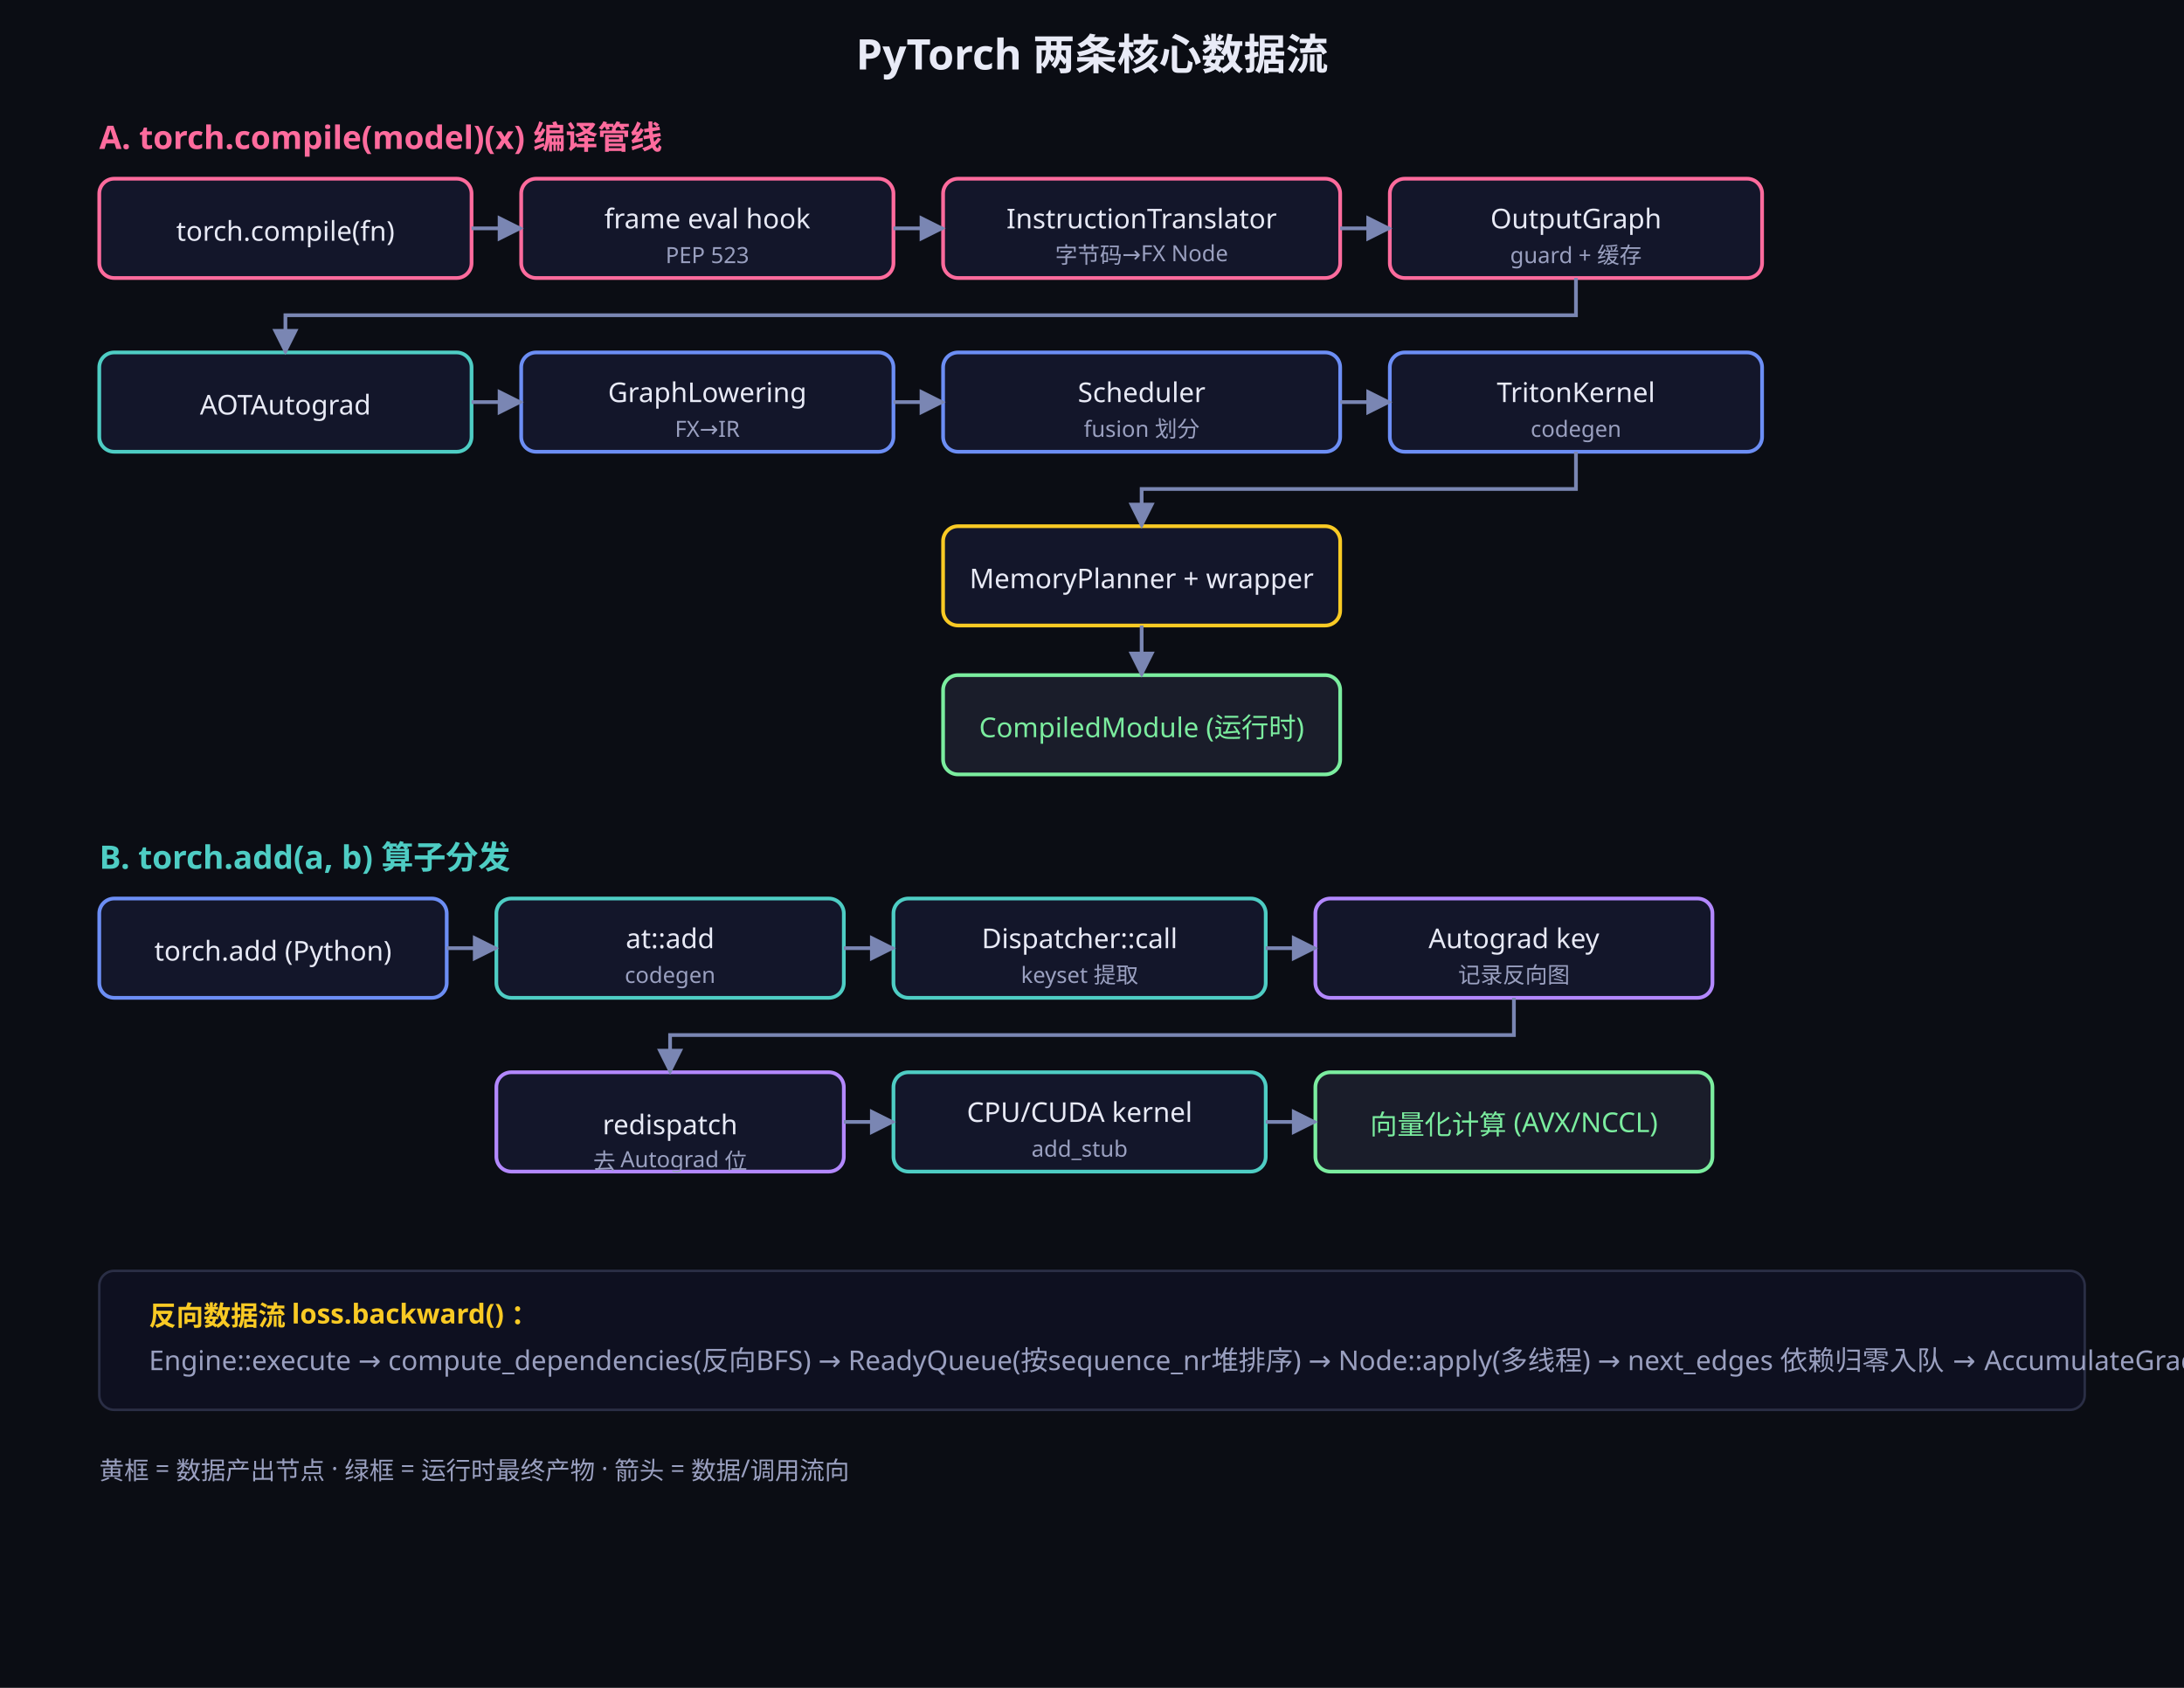
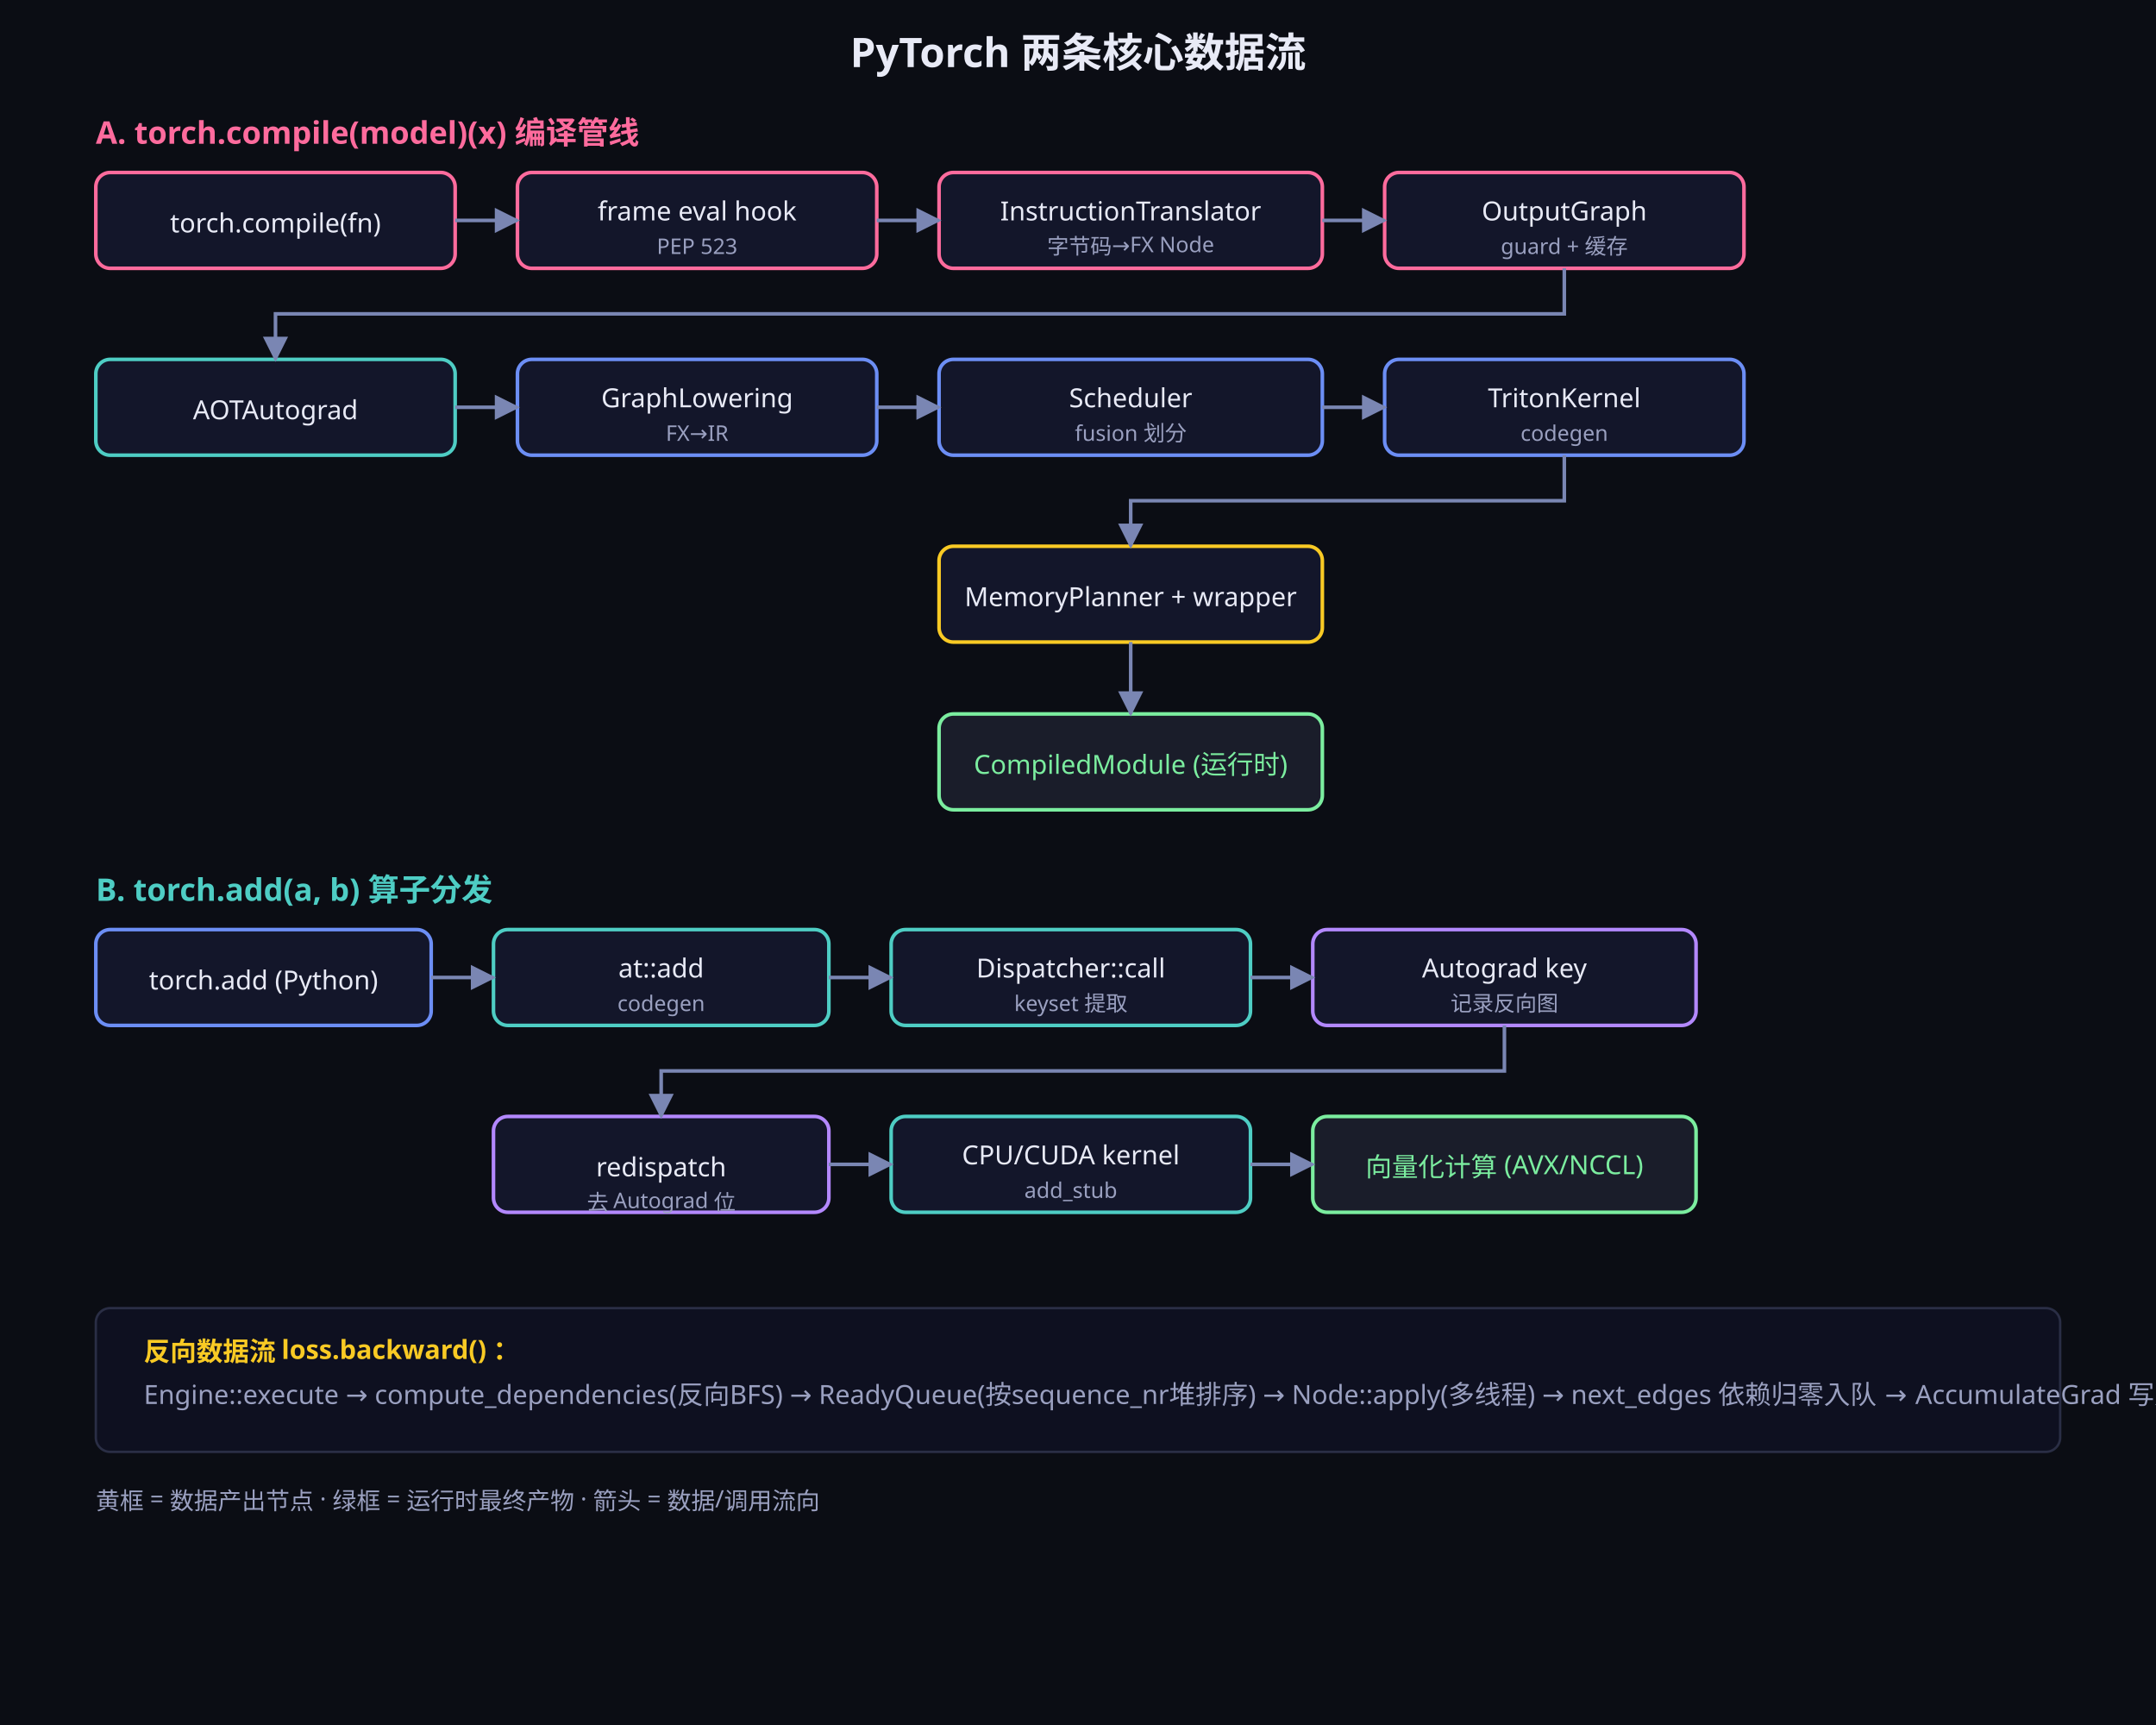
- <svg xmlns="http://www.w3.org/2000/svg" width="880" height="680" viewBox="0 0 880 680" font-family="system-ui, sans-serif">
-   <rect width="880" height="680" fill="#0b0d14" />
+ <svg xmlns="http://www.w3.org/2000/svg" width="900" height="720" viewBox="0 0 900 720" font-family="system-ui, sans-serif">
+   <rect width="900" height="720" fill="#0b0d14" />
  <defs>
    <marker id="arrow" viewBox="0 0 10 10" refX="9" refY="5" markerWidth="7" markerHeight="7" orient="auto">
      <path d="M0,0 L10,5 L0,10 z" fill="#7a86b3" />
    </marker>
-     <marker id="arrowG" viewBox="0 0 10 10" refX="9" refY="5" markerWidth="7" markerHeight="7" orient="auto">
+     <marker id="arrowY" viewBox="0 0 10 10" refX="9" refY="5" markerWidth="7" markerHeight="7" orient="auto">
      <path d="M0,0 L10,5 L0,10 z" fill="#f9ca24" />
    </marker>
+     <marker id="arrowC" viewBox="0 0 10 10" refX="9" refY="5" markerWidth="7" markerHeight="7" orient="auto">
+       <path d="M0,0 L10,5 L0,10 z" fill="#4ecdc4" />
+     </marker>
  </defs>
-   <text x="440" y="28" text-anchor="middle" fill="#e8eaf6" font-size="17" font-weight="700">PyTorch 两条核心数据流</text>
+   <text x="450" y="28" text-anchor="middle" fill="#e8eaf6" font-size="17" font-weight="700">PyTorch 两条核心数据流</text>
  <text x="40" y="60" fill="#ff6b9d" font-size="13" font-weight="600">A. torch.compile(model)(x) 编译管线</text>
  <rect x="40" y="72" width="150" height="40" rx="6" fill="#13162a" stroke="#ff6b9d" stroke-width="1.5" />
  <text x="115" y="97" text-anchor="middle" fill="#e8eaf6" font-size="11">torch.compile(fn)</text>
-   <rect x="210" y="72" width="150" height="40" rx="6" fill="#13162a" stroke="#ff6b9d" stroke-width="1.5" />
-   <text x="285" y="92" text-anchor="middle" fill="#e8eaf6" font-size="11">frame eval hook</text>
-   <text x="285" y="106" text-anchor="middle" fill="#9aa0c0" font-size="9">PEP 523</text>
-   <rect x="380" y="72" width="160" height="40" rx="6" fill="#13162a" stroke="#ff6b9d" stroke-width="1.5" />
-   <text x="460" y="92" text-anchor="middle" fill="#e8eaf6" font-size="11">InstructionTranslator</text>
-   <text x="460" y="106" text-anchor="middle" fill="#9aa0c0" font-size="9">字节码→FX Node</text>
-   <rect x="560" y="72" width="150" height="40" rx="6" fill="#13162a" stroke="#ff6b9d" stroke-width="1.5" />
-   <text x="635" y="92" text-anchor="middle" fill="#e8eaf6" font-size="11">OutputGraph</text>
-   <text x="635" y="106" text-anchor="middle" fill="#9aa0c0" font-size="9">guard + 缓存</text>
-   <path d="M190,92 L210,92" stroke="#7a86b3" stroke-width="1.5" fill="none" marker-end="url(#arrow)" />
-   <path d="M360,92 L380,92" stroke="#7a86b3" stroke-width="1.5" fill="none" marker-end="url(#arrow)" />
-   <path d="M540,92 L560,92" stroke="#7a86b3" stroke-width="1.5" fill="none" marker-end="url(#arrow)" />
-   <rect x="40" y="142" width="150" height="40" rx="6" fill="#13162a" stroke="#4ecdc4" stroke-width="1.5" />
-   <text x="115" y="167" text-anchor="middle" fill="#e8eaf6" font-size="11">AOTAutograd</text>
-   <rect x="210" y="142" width="150" height="40" rx="6" fill="#13162a" stroke="#6c8ef5" stroke-width="1.5" />
-   <text x="285" y="162" text-anchor="middle" fill="#e8eaf6" font-size="11">GraphLowering</text>
-   <text x="285" y="176" text-anchor="middle" fill="#9aa0c0" font-size="9">FX→IR</text>
-   <rect x="380" y="142" width="160" height="40" rx="6" fill="#13162a" stroke="#6c8ef5" stroke-width="1.5" />
-   <text x="460" y="162" text-anchor="middle" fill="#e8eaf6" font-size="11">Scheduler</text>
-   <text x="460" y="176" text-anchor="middle" fill="#9aa0c0" font-size="9">fusion 划分</text>
-   <rect x="560" y="142" width="150" height="40" rx="6" fill="#13162a" stroke="#6c8ef5" stroke-width="1.5" />
-   <text x="635" y="162" text-anchor="middle" fill="#e8eaf6" font-size="11">TritonKernel</text>
-   <text x="635" y="176" text-anchor="middle" fill="#9aa0c0" font-size="9">codegen</text>
-   <path d="M635,112 L635,127 L115,127 L115,142" stroke="#7a86b3" stroke-width="1.5" fill="none" marker-end="url(#arrow)" />
-   <path d="M190,162 L210,162" stroke="#7a86b3" stroke-width="1.5" fill="none" marker-end="url(#arrow)" />
-   <path d="M360,162 L380,162" stroke="#7a86b3" stroke-width="1.5" fill="none" marker-end="url(#arrow)" />
-   <path d="M540,162 L560,162" stroke="#7a86b3" stroke-width="1.5" fill="none" marker-end="url(#arrow)" />
-   <rect x="380" y="212" width="160" height="40" rx="6" fill="#13162a" stroke="#f9ca24" stroke-width="1.5" />
-   <text x="460" y="237" text-anchor="middle" fill="#e8eaf6" font-size="11">MemoryPlanner + wrapper</text>
-   <path d="M635,182 L635,197 L460,197 L460,212" stroke="#7a86b3" stroke-width="1.5" fill="none" marker-end="url(#arrow)" />
-   <rect x="380" y="272" width="160" height="40" rx="6" fill="#1a1d2a" stroke="#7bed9f" stroke-width="1.5" />
-   <text x="460" y="297" text-anchor="middle" fill="#7bed9f" font-size="11">CompiledModule (运行时)</text>
-   <path d="M460,252 L460,272" stroke="#7a86b3" stroke-width="1.5" fill="none" marker-end="url(#arrow)" />
-   <text x="40" y="350" fill="#4ecdc4" font-size="13" font-weight="600">B. torch.add(a, b) 算子分发</text>
-   <rect x="40" y="362" width="140" height="40" rx="6" fill="#13162a" stroke="#6c8ef5" stroke-width="1.5" />
-   <text x="110" y="387" text-anchor="middle" fill="#e8eaf6" font-size="11">torch.add (Python)</text>
-   <rect x="200" y="362" width="140" height="40" rx="6" fill="#13162a" stroke="#4ecdc4" stroke-width="1.5" />
-   <text x="270" y="382" text-anchor="middle" fill="#e8eaf6" font-size="11">at::add</text>
-   <text x="270" y="396" text-anchor="middle" fill="#9aa0c0" font-size="9">codegen</text>
-   <rect x="360" y="362" width="150" height="40" rx="6" fill="#13162a" stroke="#4ecdc4" stroke-width="1.5" />
-   <text x="435" y="382" text-anchor="middle" fill="#e8eaf6" font-size="11">Dispatcher::call</text>
-   <text x="435" y="396" text-anchor="middle" fill="#9aa0c0" font-size="9">keyset 提取</text>
-   <rect x="530" y="362" width="160" height="40" rx="6" fill="#13162a" stroke="#b388ff" stroke-width="1.5" />
-   <text x="610" y="382" text-anchor="middle" fill="#e8eaf6" font-size="11">Autograd key</text>
-   <text x="610" y="396" text-anchor="middle" fill="#9aa0c0" font-size="9">记录反向图</text>
-   <path d="M180,382 L200,382" stroke="#7a86b3" stroke-width="1.5" fill="none" marker-end="url(#arrow)" />
-   <path d="M340,382 L360,382" stroke="#7a86b3" stroke-width="1.5" fill="none" marker-end="url(#arrow)" />
-   <path d="M510,382 L530,382" stroke="#7a86b3" stroke-width="1.5" fill="none" marker-end="url(#arrow)" />
-   <rect x="200" y="432" width="140" height="40" rx="6" fill="#13162a" stroke="#b388ff" stroke-width="1.5" />
-   <text x="270" y="457" text-anchor="middle" fill="#e8eaf6" font-size="11">redispatch</text>
-   <text x="270" y="471" text-anchor="middle" fill="#9aa0c0" font-size="9">去 Autograd 位</text>
-   <rect x="360" y="432" width="150" height="40" rx="6" fill="#13162a" stroke="#4ecdc4" stroke-width="1.5" />
-   <text x="435" y="452" text-anchor="middle" fill="#e8eaf6" font-size="11">CPU/CUDA kernel</text>
-   <text x="435" y="466" text-anchor="middle" fill="#9aa0c0" font-size="9">add_stub</text>
-   <rect x="530" y="432" width="160" height="40" rx="6" fill="#1a1d2a" stroke="#7bed9f" stroke-width="1.5" />
-   <text x="610" y="457" text-anchor="middle" fill="#7bed9f" font-size="11">向量化计算 (AVX/NCCL)</text>
-   <path d="M610,402 L610,417 L270,417 L270,432" stroke="#7a86b3" stroke-width="1.5" fill="none" marker-end="url(#arrow)" />
-   <path d="M340,452 L360,452" stroke="#7a86b3" stroke-width="1.5" fill="none" marker-end="url(#arrow)" />
-   <path d="M510,452 L530,452" stroke="#7a86b3" stroke-width="1.5" fill="none" marker-end="url(#arrow)" />
-   <rect x="40" y="512" width="800" height="56" rx="6" fill="#0e1020" stroke="#2a2e45" stroke-width="1" />
-   <text x="60" y="534" fill="#f9ca24" font-size="11" font-weight="600">反向数据流 loss.backward()：</text>
-   <text x="60" y="552" fill="#9aa0c0" font-size="11">Engine::execute → compute_dependencies(反向BFS) → ReadyQueue(按sequence_nr堆排序) → Node::apply(多线程) → next_edges 依赖归零入队 → AccumulateGrad 写入 param.grad</text>
-   <text x="40" y="596" fill="#9aa0c0" font-size="10">黄框 = 数据产出节点 · 绿框 = 运行时最终产物 · 箭头 = 数据/调用流向</text>
+   <rect x="216" y="72" width="150" height="40" rx="6" fill="#13162a" stroke="#ff6b9d" stroke-width="1.5" />
+   <text x="291" y="92" text-anchor="middle" fill="#e8eaf6" font-size="11">frame eval hook</text>
+   <text x="291" y="106" text-anchor="middle" fill="#9aa0c0" font-size="9">PEP 523</text>
+   <rect x="392" y="72" width="160" height="40" rx="6" fill="#13162a" stroke="#ff6b9d" stroke-width="1.5" />
+   <text x="472" y="92" text-anchor="middle" fill="#e8eaf6" font-size="11">InstructionTranslator</text>
+   <text x="472" y="106" text-anchor="middle" fill="#9aa0c0" font-size="9">字节码→FX Node</text>
+   <rect x="578" y="72" width="150" height="40" rx="6" fill="#13162a" stroke="#ff6b9d" stroke-width="1.5" />
+   <text x="653" y="92" text-anchor="middle" fill="#e8eaf6" font-size="11">OutputGraph</text>
+   <text x="653" y="106" text-anchor="middle" fill="#9aa0c0" font-size="9">guard + 缓存</text>
+   <path d="M190,92 L216,92" stroke="#7a86b3" stroke-width="1.5" fill="none" marker-end="url(#arrow)" />
+   <path d="M366,92 L392,92" stroke="#7a86b3" stroke-width="1.5" fill="none" marker-end="url(#arrow)" />
+   <path d="M552,92 L578,92" stroke="#7a86b3" stroke-width="1.5" fill="none" marker-end="url(#arrow)" />
+   <rect x="40" y="150" width="150" height="40" rx="6" fill="#13162a" stroke="#4ecdc4" stroke-width="1.5" />
+   <text x="115" y="175" text-anchor="middle" fill="#e8eaf6" font-size="11">AOTAutograd</text>
+   <rect x="216" y="150" width="150" height="40" rx="6" fill="#13162a" stroke="#6c8ef5" stroke-width="1.5" />
+   <text x="291" y="170" text-anchor="middle" fill="#e8eaf6" font-size="11">GraphLowering</text>
+   <text x="291" y="184" text-anchor="middle" fill="#9aa0c0" font-size="9">FX→IR</text>
+   <rect x="392" y="150" width="160" height="40" rx="6" fill="#13162a" stroke="#6c8ef5" stroke-width="1.5" />
+   <text x="472" y="170" text-anchor="middle" fill="#e8eaf6" font-size="11">Scheduler</text>
+   <text x="472" y="184" text-anchor="middle" fill="#9aa0c0" font-size="9">fusion 划分</text>
+   <rect x="578" y="150" width="150" height="40" rx="6" fill="#13162a" stroke="#6c8ef5" stroke-width="1.5" />
+   <text x="653" y="170" text-anchor="middle" fill="#e8eaf6" font-size="11">TritonKernel</text>
+   <text x="653" y="184" text-anchor="middle" fill="#9aa0c0" font-size="9">codegen</text>
+   <path d="M653,112 L653,131 L115,131 L115,150" stroke="#7a86b3" stroke-width="1.5" fill="none" marker-end="url(#arrow)" />
+   <path d="M190,170 L216,170" stroke="#7a86b3" stroke-width="1.5" fill="none" marker-end="url(#arrow)" />
+   <path d="M366,170 L392,170" stroke="#7a86b3" stroke-width="1.5" fill="none" marker-end="url(#arrow)" />
+   <path d="M552,170 L578,170" stroke="#7a86b3" stroke-width="1.5" fill="none" marker-end="url(#arrow)" />
+   <rect x="392" y="228" width="160" height="40" rx="6" fill="#13162a" stroke="#f9ca24" stroke-width="1.5" />
+   <text x="472" y="253" text-anchor="middle" fill="#e8eaf6" font-size="11">MemoryPlanner + wrapper</text>
+   <path d="M653,190 L653,209 L472,209 L472,228" stroke="#7a86b3" stroke-width="1.5" fill="none" marker-end="url(#arrow)" />
+   <rect x="392" y="298" width="160" height="40" rx="6" fill="#1a1d2a" stroke="#7bed9f" stroke-width="1.5" />
+   <text x="472" y="323" text-anchor="middle" fill="#7bed9f" font-size="11">CompiledModule (运行时)</text>
+   <path d="M472,268 L472,298" stroke="#7a86b3" stroke-width="1.5" fill="none" marker-end="url(#arrow)" />
+   <text x="40" y="376" fill="#4ecdc4" font-size="13" font-weight="600">B. torch.add(a, b) 算子分发</text>
+   <rect x="40" y="388" width="140" height="40" rx="6" fill="#13162a" stroke="#6c8ef5" stroke-width="1.5" />
+   <text x="110" y="413" text-anchor="middle" fill="#e8eaf6" font-size="11">torch.add (Python)</text>
+   <rect x="206" y="388" width="140" height="40" rx="6" fill="#13162a" stroke="#4ecdc4" stroke-width="1.5" />
+   <text x="276" y="408" text-anchor="middle" fill="#e8eaf6" font-size="11">at::add</text>
+   <text x="276" y="422" text-anchor="middle" fill="#9aa0c0" font-size="9">codegen</text>
+   <rect x="372" y="388" width="150" height="40" rx="6" fill="#13162a" stroke="#4ecdc4" stroke-width="1.5" />
+   <text x="447" y="408" text-anchor="middle" fill="#e8eaf6" font-size="11">Dispatcher::call</text>
+   <text x="447" y="422" text-anchor="middle" fill="#9aa0c0" font-size="9">keyset 提取</text>
+   <rect x="548" y="388" width="160" height="40" rx="6" fill="#13162a" stroke="#b388ff" stroke-width="1.5" />
+   <text x="628" y="408" text-anchor="middle" fill="#e8eaf6" font-size="11">Autograd key</text>
+   <text x="628" y="422" text-anchor="middle" fill="#9aa0c0" font-size="9">记录反向图</text>
+   <path d="M180,408 L206,408" stroke="#7a86b3" stroke-width="1.5" fill="none" marker-end="url(#arrow)" />
+   <path d="M346,408 L372,408" stroke="#7a86b3" stroke-width="1.5" fill="none" marker-end="url(#arrow)" />
+   <path d="M522,408 L548,408" stroke="#7a86b3" stroke-width="1.5" fill="none" marker-end="url(#arrow)" />
+   <rect x="206" y="466" width="140" height="40" rx="6" fill="#13162a" stroke="#b388ff" stroke-width="1.5" />
+   <text x="276" y="491" text-anchor="middle" fill="#e8eaf6" font-size="11">redispatch</text>
+   <text x="276" y="505" text-anchor="middle" fill="#9aa0c0" font-size="9">去 Autograd 位</text>
+   <rect x="372" y="466" width="150" height="40" rx="6" fill="#13162a" stroke="#4ecdc4" stroke-width="1.5" />
+   <text x="447" y="486" text-anchor="middle" fill="#e8eaf6" font-size="11">CPU/CUDA kernel</text>
+   <text x="447" y="500" text-anchor="middle" fill="#9aa0c0" font-size="9">add_stub</text>
+   <rect x="548" y="466" width="160" height="40" rx="6" fill="#1a1d2a" stroke="#7bed9f" stroke-width="1.5" />
+   <text x="628" y="491" text-anchor="middle" fill="#7bed9f" font-size="11">向量化计算 (AVX/NCCL)</text>
+   <path d="M628,428 L628,447 L276,447 L276,466" stroke="#7a86b3" stroke-width="1.5" fill="none" marker-end="url(#arrow)" />
+   <path d="M346,486 L372,486" stroke="#7a86b3" stroke-width="1.5" fill="none" marker-end="url(#arrow)" />
+   <path d="M522,486 L548,486" stroke="#7a86b3" stroke-width="1.5" fill="none" marker-end="url(#arrow)" />
+   <rect x="40" y="546" width="820" height="60" rx="6" fill="#0e1020" stroke="#2a2e45" stroke-width="1" />
+   <text x="60" y="568" fill="#f9ca24" font-size="11" font-weight="600">反向数据流 loss.backward()：</text>
+   <text x="60" y="586" fill="#9aa0c0" font-size="11">Engine::execute → compute_dependencies(反向BFS) → ReadyQueue(按sequence_nr堆排序) → Node::apply(多线程) → next_edges 依赖归零入队 → AccumulateGrad 写入 param.grad</text>
+   <text x="40" y="630" fill="#9aa0c0" font-size="10">黄框 = 数据产出节点 · 绿框 = 运行时最终产物 · 箭头 = 数据/调用流向</text>
</svg>
